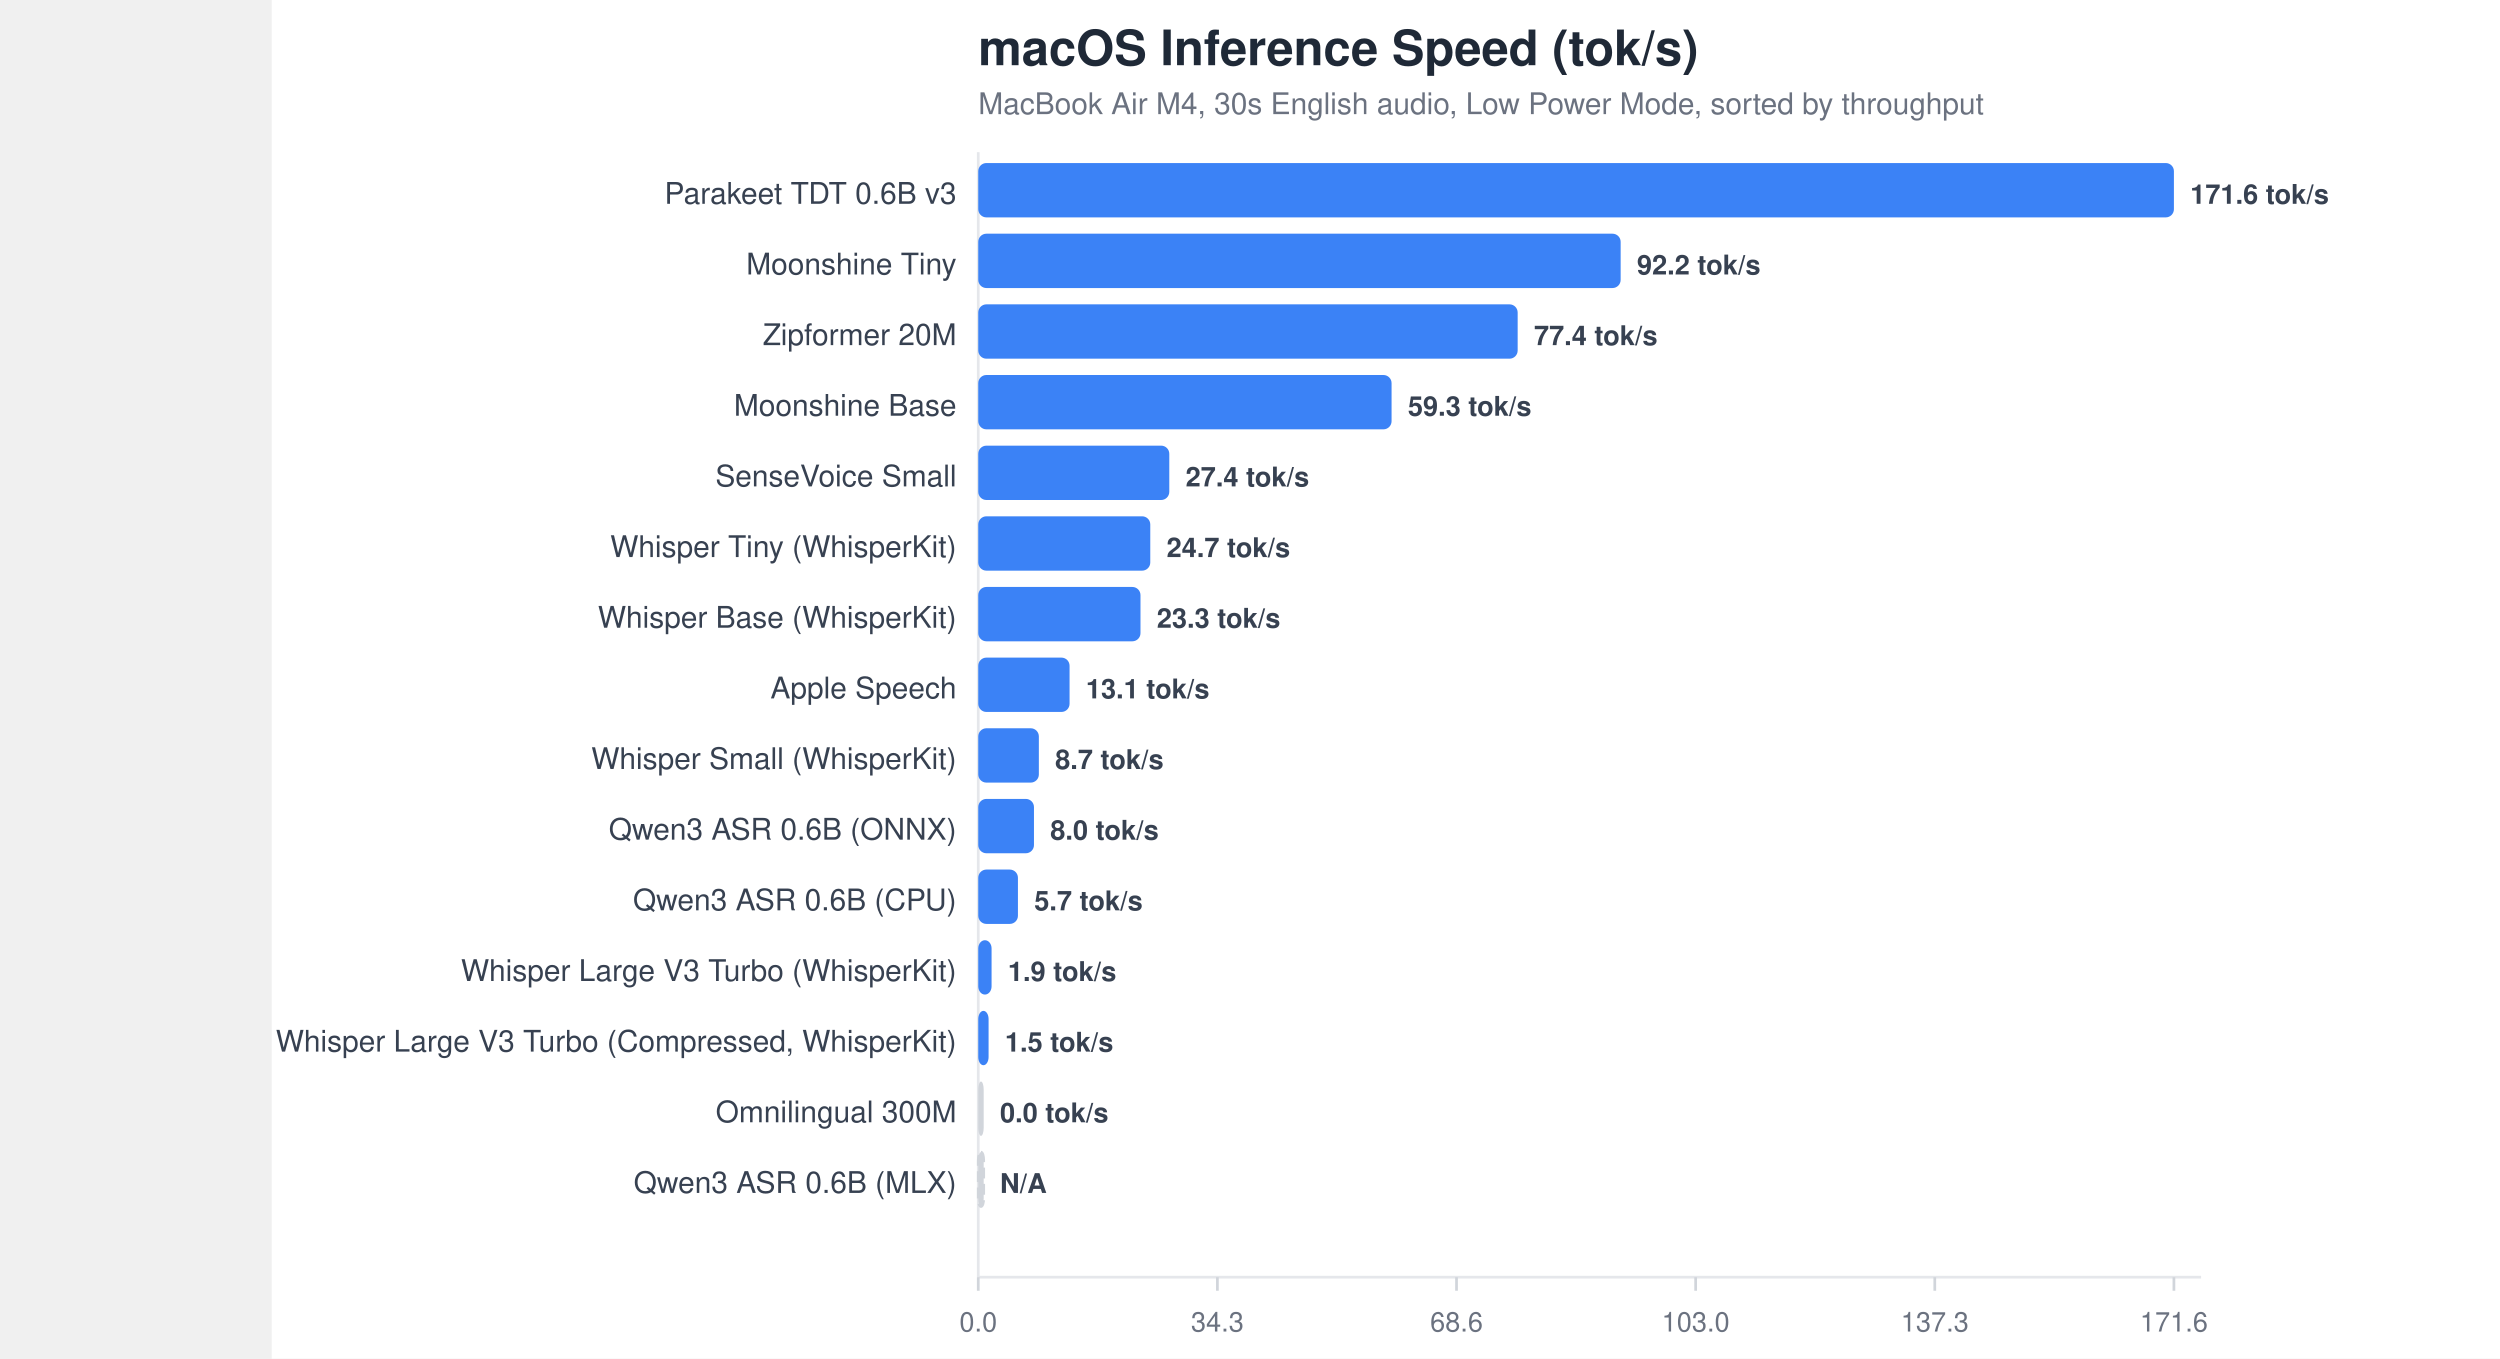
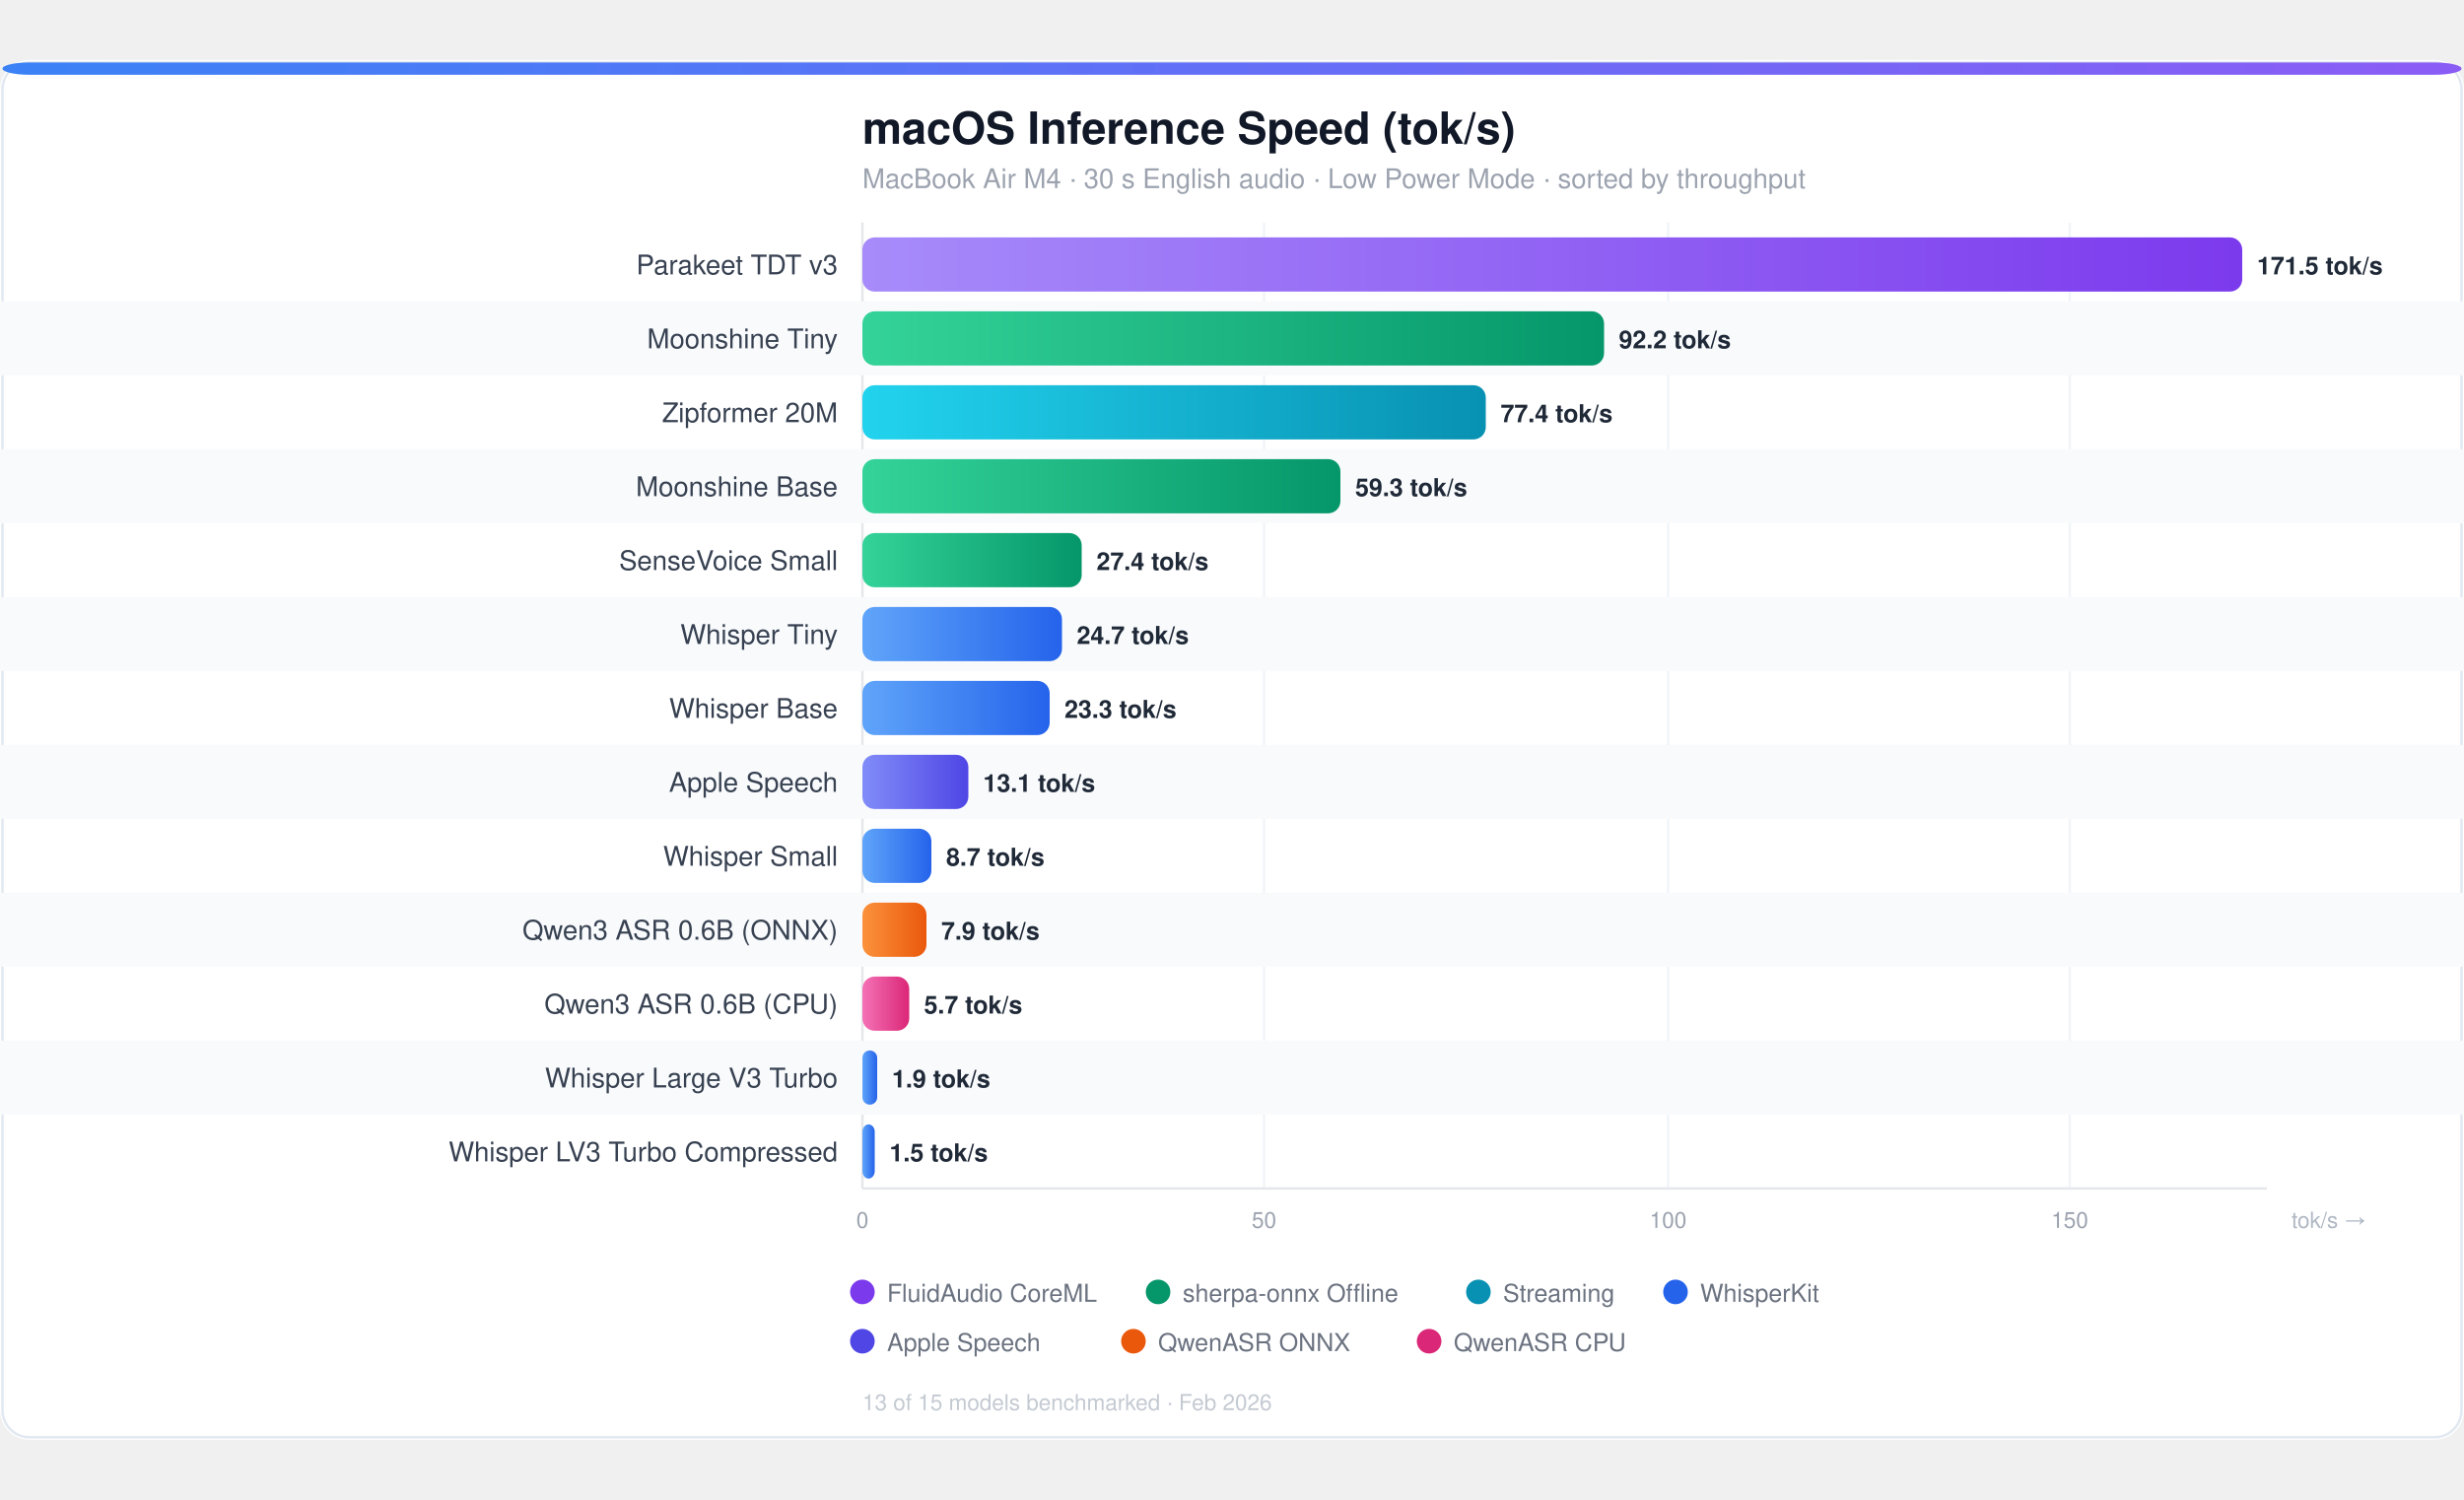
- <svg xmlns="http://www.w3.org/2000/svg" width="920" height="500" viewBox="-100 0 920 500">
+ <svg xmlns="http://www.w3.org/2000/svg" width="920" height="560" viewBox="-80 0 1000 560">
+   <defs>
+     <linearGradient id="g-sherpa" x1="0" y1="0" x2="1" y2="0">
+       <stop offset="0%" stop-color="#34d399" />
+       <stop offset="100%" stop-color="#059669" />
+     </linearGradient>
+     <linearGradient id="g-stream" x1="0" y1="0" x2="1" y2="0">
+       <stop offset="0%" stop-color="#22d3ee" />
+       <stop offset="100%" stop-color="#0891b2" />
+     </linearGradient>
+     <linearGradient id="g-whisperkit" x1="0" y1="0" x2="1" y2="0">
+       <stop offset="0%" stop-color="#60a5fa" />
+       <stop offset="100%" stop-color="#2563eb" />
+     </linearGradient>
+     <linearGradient id="g-fluid" x1="0" y1="0" x2="1" y2="0">
+       <stop offset="0%" stop-color="#a78bfa" />
+       <stop offset="100%" stop-color="#7c3aed" />
+     </linearGradient>
+     <linearGradient id="g-qwen-cpu" x1="0" y1="0" x2="1" y2="0">
+       <stop offset="0%" stop-color="#f472b6" />
+       <stop offset="100%" stop-color="#db2777" />
+     </linearGradient>
+     <linearGradient id="g-qwen-onnx" x1="0" y1="0" x2="1" y2="0">
+       <stop offset="0%" stop-color="#fb923c" />
+       <stop offset="100%" stop-color="#ea580c" />
+     </linearGradient>
+     <linearGradient id="g-system" x1="0" y1="0" x2="1" y2="0">
+       <stop offset="0%" stop-color="#818cf8" />
+       <stop offset="100%" stop-color="#4f46e5" />
+     </linearGradient>
+     <linearGradient id="accent" x1="0" y1="0" x2="1" y2="0">
+       <stop offset="0%" stop-color="#3b82f6" />
+       <stop offset="100%" stop-color="#8b5cf6" />
+     </linearGradient>
+   </defs>
  <style>
- text { font-family: -apple-system, BlinkMacSystemFont, 'Segoe UI', Helvetica, Arial, sans-serif; }
- .title { font-size: 18px; font-weight: 700; fill: #1f2937; }
- .subtitle { font-size: 11px; fill: #6b7280; }
- .axis { font-size: 10px; fill: #6b7280; }
- .label { font-size: 11px; fill: #374151; }
- .value { font-size: 10px; fill: #374151; font-weight: 600; }
+   text { font-family: -apple-system, BlinkMacSystemFont, 'SF Pro Display', 'Segoe UI', Helvetica, sans-serif; }
</style>
-   <rect width="100%" height="100%" fill="#ffffff" />
-   <text x="260" y="24" class="title">macOS Inference Speed (tok/s)</text>
-   <text x="260" y="42" class="subtitle">MacBook Air M4, 30s English audio, Low Power Mode, sorted by throughput</text>
-   <line x1="260" y1="56" x2="260" y2="470" stroke="#e5e7eb" />
-   <line x1="260" y1="470" x2="710" y2="470" stroke="#e5e7eb" />
-   <line x1="260.0" y1="470" x2="260.0" y2="475" stroke="#d1d5db" />
-   <text x="260.0" y="490" text-anchor="middle" class="axis">0.0</text>
-   <line x1="348.0" y1="470" x2="348.0" y2="475" stroke="#d1d5db" />
-   <text x="348.0" y="490" text-anchor="middle" class="axis">34.3</text>
-   <line x1="436.0" y1="470" x2="436.0" y2="475" stroke="#d1d5db" />
-   <text x="436.0" y="490" text-anchor="middle" class="axis">68.6</text>
-   <line x1="524.0" y1="470" x2="524.0" y2="475" stroke="#d1d5db" />
-   <text x="524.0" y="490" text-anchor="middle" class="axis">103.0</text>
-   <line x1="612.0" y1="470" x2="612.0" y2="475" stroke="#d1d5db" />
-   <text x="612.0" y="490" text-anchor="middle" class="axis">137.3</text>
-   <line x1="700.0" y1="470" x2="700.0" y2="475" stroke="#d1d5db" />
-   <text x="700.0" y="490" text-anchor="middle" class="axis">171.6</text>
-   <text x="252" y="75" text-anchor="end" class="label">Parakeet TDT 0.6B v3</text>
-   <rect x="260" y="60" width="440.0" height="20" rx="3" fill="#3b82f6" />
-   <text x="706.0" y="75" class="value">171.6 tok/s</text>
-   <text x="252" y="101" text-anchor="end" class="label">Moonshine Tiny</text>
-   <rect x="260" y="86" width="236.4" height="20" rx="3" fill="#3b82f6" />
-   <text x="502.4" y="101" class="value">92.2 tok/s</text>
-   <text x="252" y="127" text-anchor="end" class="label">Zipformer 20M</text>
-   <rect x="260" y="112" width="198.5" height="20" rx="3" fill="#3b82f6" />
-   <text x="464.5" y="127" class="value">77.4 tok/s</text>
-   <text x="252" y="153" text-anchor="end" class="label">Moonshine Base</text>
-   <rect x="260" y="138" width="152.1" height="20" rx="3" fill="#3b82f6" />
-   <text x="418.1" y="153" class="value">59.3 tok/s</text>
-   <text x="252" y="179" text-anchor="end" class="label">SenseVoice Small</text>
-   <rect x="260" y="164" width="70.3" height="20" rx="3" fill="#3b82f6" />
-   <text x="336.3" y="179" class="value">27.4 tok/s</text>
-   <text x="252" y="205" text-anchor="end" class="label">Whisper Tiny (WhisperKit)</text>
-   <rect x="260" y="190" width="63.3" height="20" rx="3" fill="#3b82f6" />
-   <text x="329.3" y="205" class="value">24.7 tok/s</text>
-   <text x="252" y="231" text-anchor="end" class="label">Whisper Base (WhisperKit)</text>
-   <rect x="260" y="216" width="59.7" height="20" rx="3" fill="#3b82f6" />
-   <text x="325.7" y="231" class="value">23.3 tok/s</text>
-   <text x="252" y="257" text-anchor="end" class="label">Apple Speech</text>
-   <rect x="260" y="242" width="33.6" height="20" rx="3" fill="#3b82f6" />
-   <text x="299.6" y="257" class="value">13.1 tok/s</text>
-   <text x="252" y="283" text-anchor="end" class="label">Whisper Small (WhisperKit)</text>
-   <rect x="260" y="268" width="22.3" height="20" rx="3" fill="#3b82f6" />
-   <text x="288.3" y="283" class="value">8.7 tok/s</text>
-   <text x="252" y="309" text-anchor="end" class="label">Qwen3 ASR 0.6B (ONNX)</text>
-   <rect x="260" y="294" width="20.5" height="20" rx="3" fill="#3b82f6" />
-   <text x="286.5" y="309" class="value">8.0 tok/s</text>
-   <text x="252" y="335" text-anchor="end" class="label">Qwen3 ASR 0.6B (CPU)</text>
-   <rect x="260" y="320" width="14.6" height="20" rx="3" fill="#3b82f6" />
-   <text x="280.6" y="335" class="value">5.7 tok/s</text>
-   <text x="252" y="361" text-anchor="end" class="label">Whisper Large V3 Turbo (WhisperKit)</text>
-   <rect x="260" y="346" width="4.9" height="20" rx="3" fill="#3b82f6" />
-   <text x="270.9" y="361" class="value">1.9 tok/s</text>
-   <text x="252" y="387" text-anchor="end" class="label">Whisper Large V3 Turbo (Compressed, WhisperKit)</text>
-   <rect x="260" y="372" width="3.8" height="20" rx="3" fill="#3b82f6" />
-   <text x="269.8" y="387" class="value">1.5 tok/s</text>
-   <text x="252" y="413" text-anchor="end" class="label">Omnilingual 300M</text>
-   <rect x="260" y="398" width="2.0" height="20" rx="3" fill="#d1d5db" />
-   <text x="268.0" y="413" class="value">0.0 tok/s</text>
-   <text x="252" y="439" text-anchor="end" class="label">Qwen3 ASR 0.6B (MLX)</text>
-   <rect x="260" y="424" width="2.0" height="20" rx="3" fill="#d1d5db" stroke="#d1d5db" stroke-dasharray="4 2" />
-   <text x="268.0" y="439" class="value" fill="#9ca3af">N/A</text>
+   <rect x="-80" width="1000" height="560" rx="12" fill="white" />
+   <rect x="-79" y="1" width="998" height="558" rx="11" fill="white" stroke="#e2e8f0" stroke-width="1" />
+   <rect x="-79" y="1" width="998" height="5" rx="11" fill="url(#accent)" style="clip-path: inset(0 0 0 0 round 11px 11px 0 0)" />
+   <text x="270" y="34" font-size="18" font-weight="700" fill="#111827">macOS Inference Speed (tok/s)</text>
+   <text x="270" y="52" font-size="11" fill="#9ca3af">MacBook Air M4 · 30 s English audio · Low Power Mode · sorted by throughput</text>
+   <line x1="270" y1="66" x2="270" y2="458" stroke="#e5e7eb" stroke-width="1" />
+   <line x1="433" y1="66" x2="433" y2="458" stroke="#f1f5f9" stroke-width="1" />
+   <line x1="597" y1="66" x2="597" y2="458" stroke="#f1f5f9" stroke-width="1" />
+   <line x1="760" y1="66" x2="760" y2="458" stroke="#f1f5f9" stroke-width="1" />
+   <line x1="270" y1="458" x2="840" y2="458" stroke="#e5e7eb" stroke-width="1" />
+   <text x="270" y="474" text-anchor="middle" font-size="9" fill="#9ca3af">0</text>
+   <text x="433" y="474" text-anchor="middle" font-size="9" fill="#9ca3af">50</text>
+   <text x="597" y="474" text-anchor="middle" font-size="9" fill="#9ca3af">100</text>
+   <text x="760" y="474" text-anchor="middle" font-size="9" fill="#9ca3af">150</text>
+   <text x="850" y="474" font-size="9" fill="#b0b8c4">tok/s →</text>
+   <text x="260" y="87" text-anchor="end" font-size="11" fill="#374151">Parakeet TDT v3</text>
+   <rect x="270" y="72" width="560" height="22" rx="5" fill="url(#g-fluid)" />
+   <text x="836" y="87" font-size="10" font-weight="600" fill="#1f2937">171.5 tok/s</text>
+   <rect x="-80" y="98" width="1000" height="30" fill="#f8fafc" />
+   <text x="260" y="117" text-anchor="end" font-size="11" fill="#374151">Moonshine Tiny</text>
+   <rect x="270" y="102" width="301" height="22" rx="5" fill="url(#g-sherpa)" />
+   <text x="577" y="117" font-size="10" font-weight="600" fill="#1f2937">92.2 tok/s</text>
+   <text x="260" y="147" text-anchor="end" font-size="11" fill="#374151">Zipformer 20M</text>
+   <rect x="270" y="132" width="253" height="22" rx="5" fill="url(#g-stream)" />
+   <text x="529" y="147" font-size="10" font-weight="600" fill="#1f2937">77.4 tok/s</text>
+   <rect x="-80" y="158" width="1000" height="30" fill="#f8fafc" />
+   <text x="260" y="177" text-anchor="end" font-size="11" fill="#374151">Moonshine Base</text>
+   <rect x="270" y="162" width="194" height="22" rx="5" fill="url(#g-sherpa)" />
+   <text x="470" y="177" font-size="10" font-weight="600" fill="#1f2937">59.3 tok/s</text>
+   <text x="260" y="207" text-anchor="end" font-size="11" fill="#374151">SenseVoice Small</text>
+   <rect x="270" y="192" width="89" height="22" rx="5" fill="url(#g-sherpa)" />
+   <text x="365" y="207" font-size="10" font-weight="600" fill="#1f2937">27.4 tok/s</text>
+   <rect x="-80" y="218" width="1000" height="30" fill="#f8fafc" />
+   <text x="260" y="237" text-anchor="end" font-size="11" fill="#374151">Whisper Tiny</text>
+   <rect x="270" y="222" width="81" height="22" rx="5" fill="url(#g-whisperkit)" />
+   <text x="357" y="237" font-size="10" font-weight="600" fill="#1f2937">24.7 tok/s</text>
+   <text x="260" y="267" text-anchor="end" font-size="11" fill="#374151">Whisper Base</text>
+   <rect x="270" y="252" width="76" height="22" rx="5" fill="url(#g-whisperkit)" />
+   <text x="352" y="267" font-size="10" font-weight="600" fill="#1f2937">23.3 tok/s</text>
+   <rect x="-80" y="278" width="1000" height="30" fill="#f8fafc" />
+   <text x="260" y="297" text-anchor="end" font-size="11" fill="#374151">Apple Speech</text>
+   <rect x="270" y="282" width="43" height="22" rx="5" fill="url(#g-system)" />
+   <text x="319" y="297" font-size="10" font-weight="600" fill="#1f2937">13.1 tok/s</text>
+   <text x="260" y="327" text-anchor="end" font-size="11" fill="#374151">Whisper Small</text>
+   <rect x="270" y="312" width="28" height="22" rx="5" fill="url(#g-whisperkit)" />
+   <text x="304" y="327" font-size="10" font-weight="600" fill="#1f2937">8.7 tok/s</text>
+   <rect x="-80" y="338" width="1000" height="30" fill="#f8fafc" />
+   <text x="260" y="357" text-anchor="end" font-size="11" fill="#374151">Qwen3 ASR 0.6B (ONNX)</text>
+   <rect x="270" y="342" width="26" height="22" rx="5" fill="url(#g-qwen-onnx)" />
+   <text x="302" y="357" font-size="10" font-weight="600" fill="#1f2937">7.9 tok/s</text>
+   <text x="260" y="387" text-anchor="end" font-size="11" fill="#374151">Qwen3 ASR 0.6B (CPU)</text>
+   <rect x="270" y="372" width="19" height="22" rx="5" fill="url(#g-qwen-cpu)" />
+   <text x="295" y="387" font-size="10" font-weight="600" fill="#1f2937">5.7 tok/s</text>
+   <rect x="-80" y="398" width="1000" height="30" fill="#f8fafc" />
+   <text x="260" y="417" text-anchor="end" font-size="11" fill="#374151">Whisper Large V3 Turbo</text>
+   <rect x="270" y="402" width="6" height="22" rx="3" fill="url(#g-whisperkit)" />
+   <text x="282" y="417" font-size="10" font-weight="600" fill="#1f2937">1.9 tok/s</text>
+   <text x="260" y="447" text-anchor="end" font-size="11" fill="#374151">Whisper LV3 Turbo Compressed</text>
+   <rect x="270" y="432" width="5" height="22" rx="3" fill="url(#g-whisperkit)" />
+   <text x="281" y="447" font-size="10" font-weight="600" fill="#1f2937">1.5 tok/s</text>
+   <circle cx="270" cy="500" r="5" fill="#7c3aed" />
+   <text x="280" y="504" font-size="10" fill="#6b7280">FluidAudio CoreML</text>
+   <circle cx="390" cy="500" r="5" fill="#059669" />
+   <text x="400" y="504" font-size="10" fill="#6b7280">sherpa-onnx Offline</text>
+   <circle cx="520" cy="500" r="5" fill="#0891b2" />
+   <text x="530" y="504" font-size="10" fill="#6b7280">Streaming</text>
+   <circle cx="600" cy="500" r="5" fill="#2563eb" />
+   <text x="610" y="504" font-size="10" fill="#6b7280">WhisperKit</text>
+   <circle cx="270" cy="520" r="5" fill="#4f46e5" />
+   <text x="280" y="524" font-size="10" fill="#6b7280">Apple Speech</text>
+   <circle cx="380" cy="520" r="5" fill="#ea580c" />
+   <text x="390" y="524" font-size="10" fill="#6b7280">QwenASR ONNX</text>
+   <circle cx="500" cy="520" r="5" fill="#db2777" />
+   <text x="510" y="524" font-size="10" fill="#6b7280">QwenASR CPU</text>
+   <text x="270" y="548" font-size="9" fill="#c4cad2">13 of 15 models benchmarked · Feb 2026</text>
</svg>
